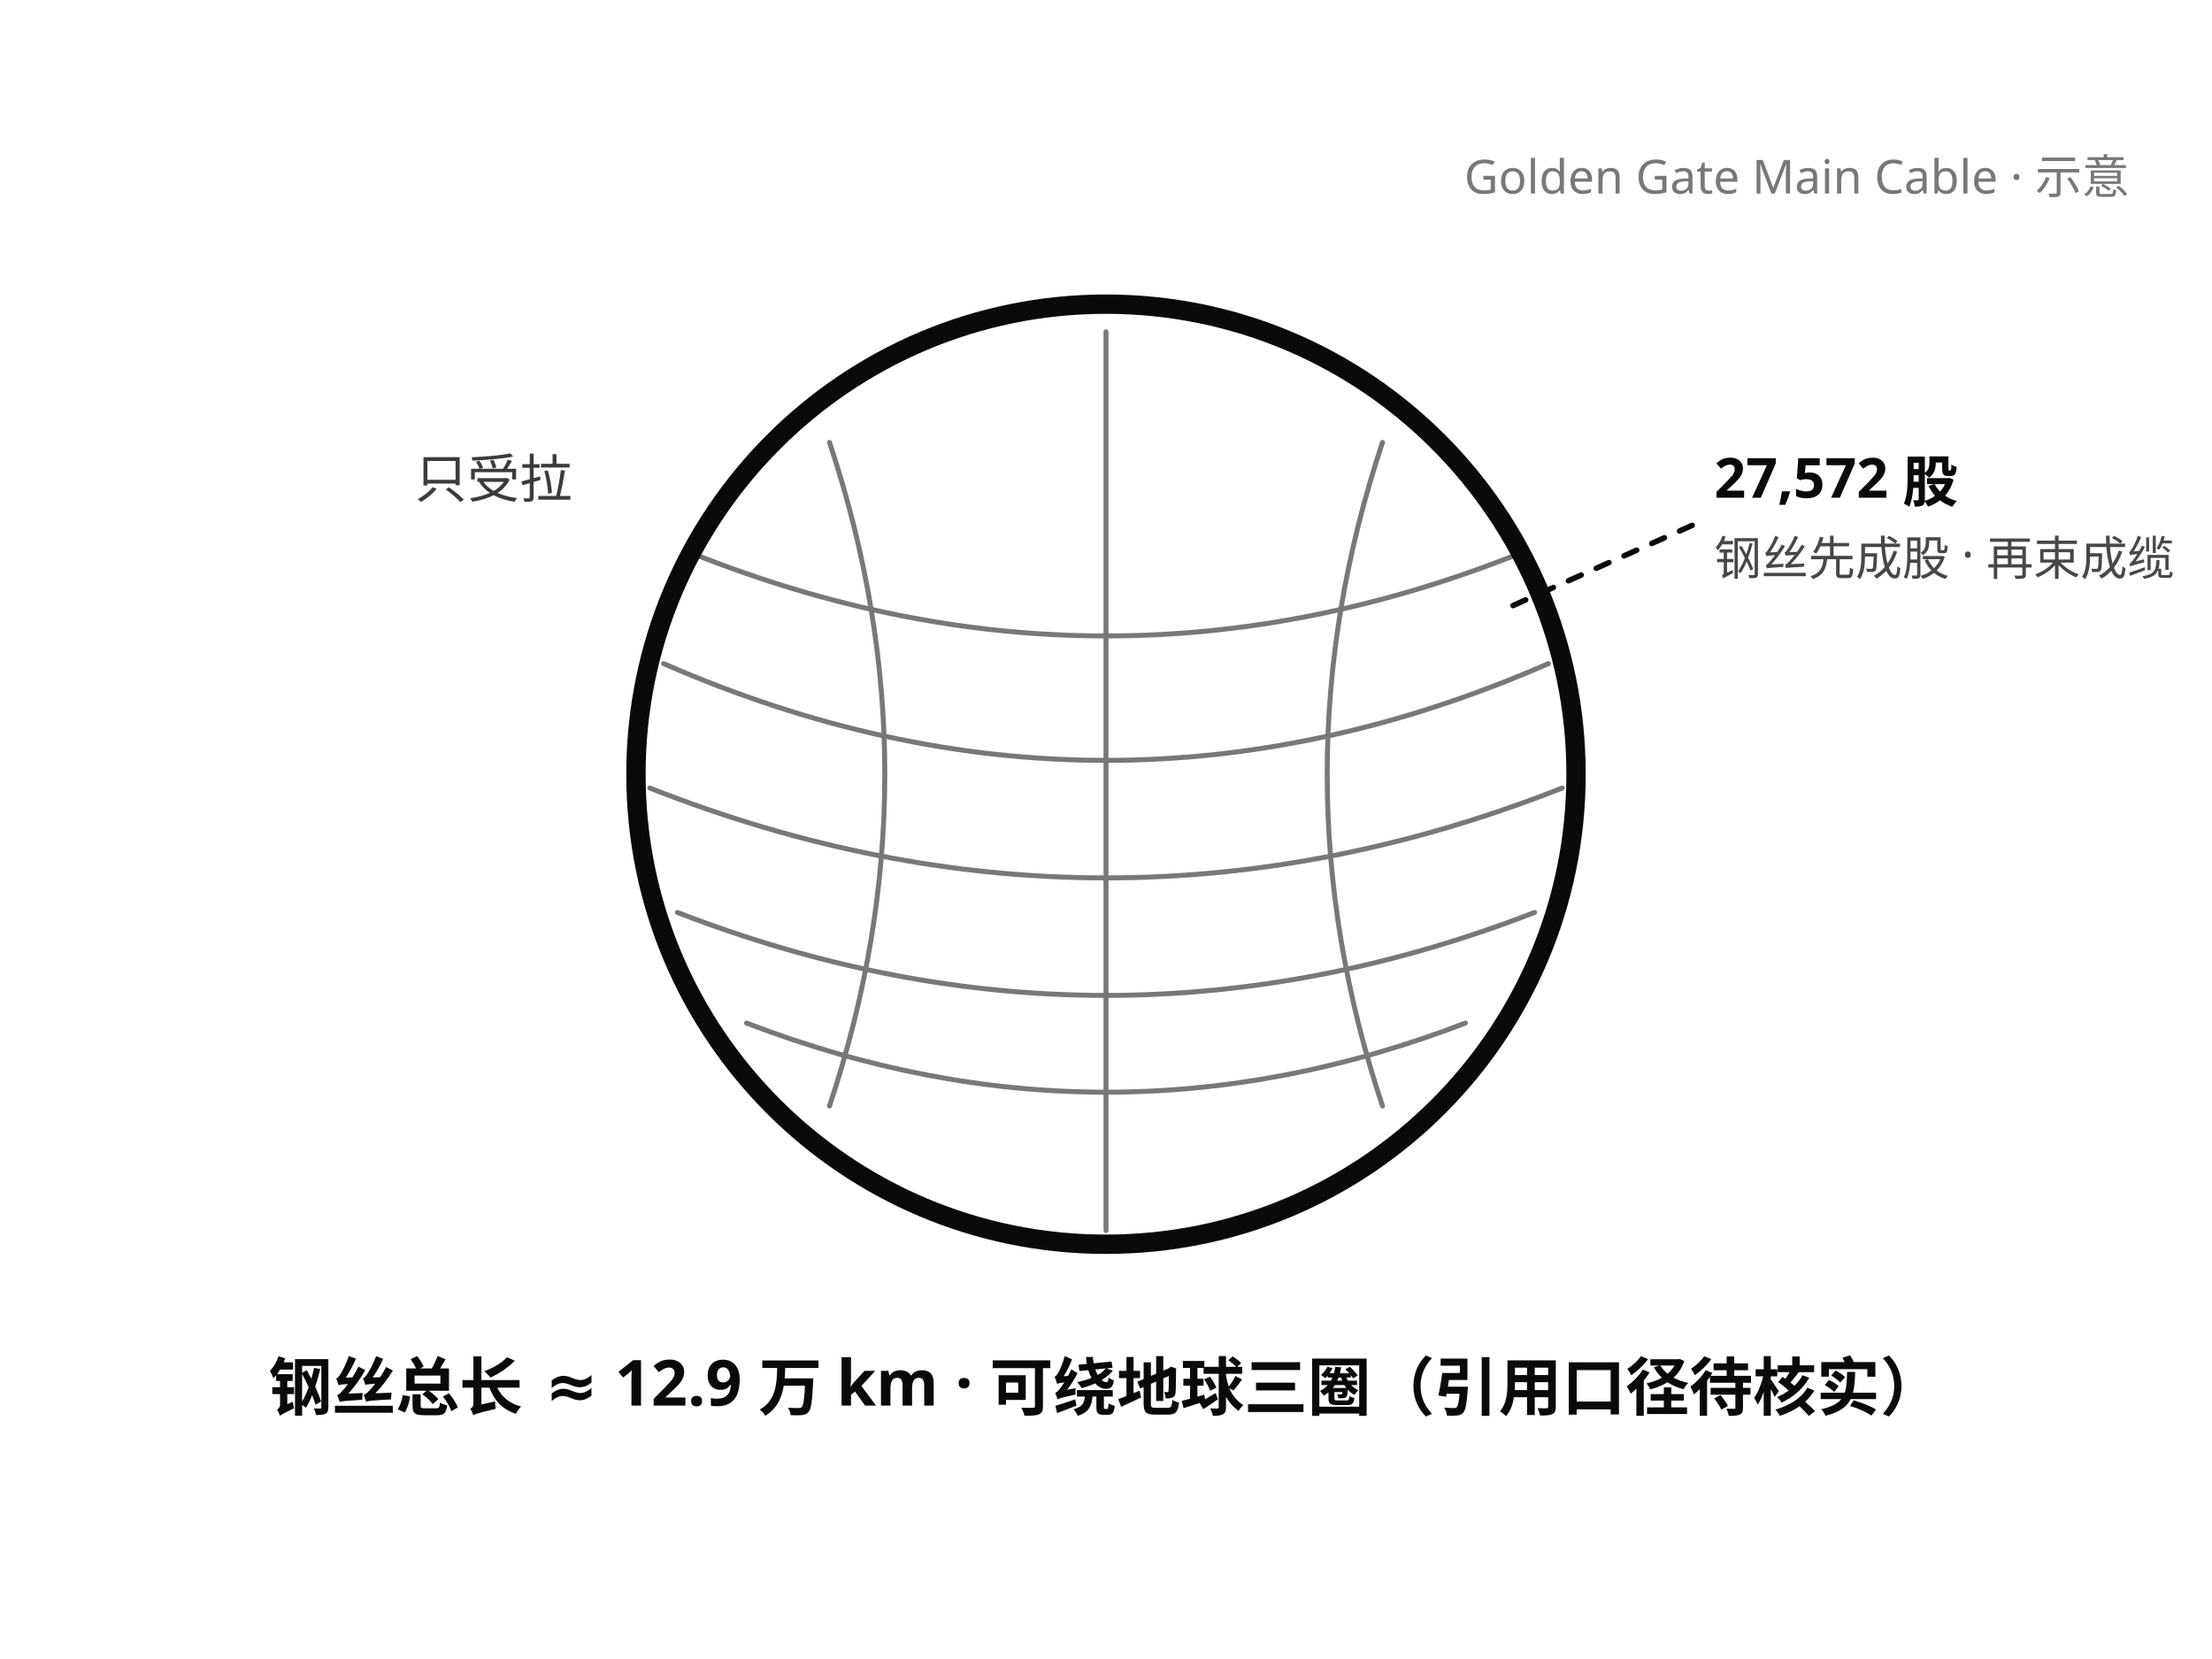
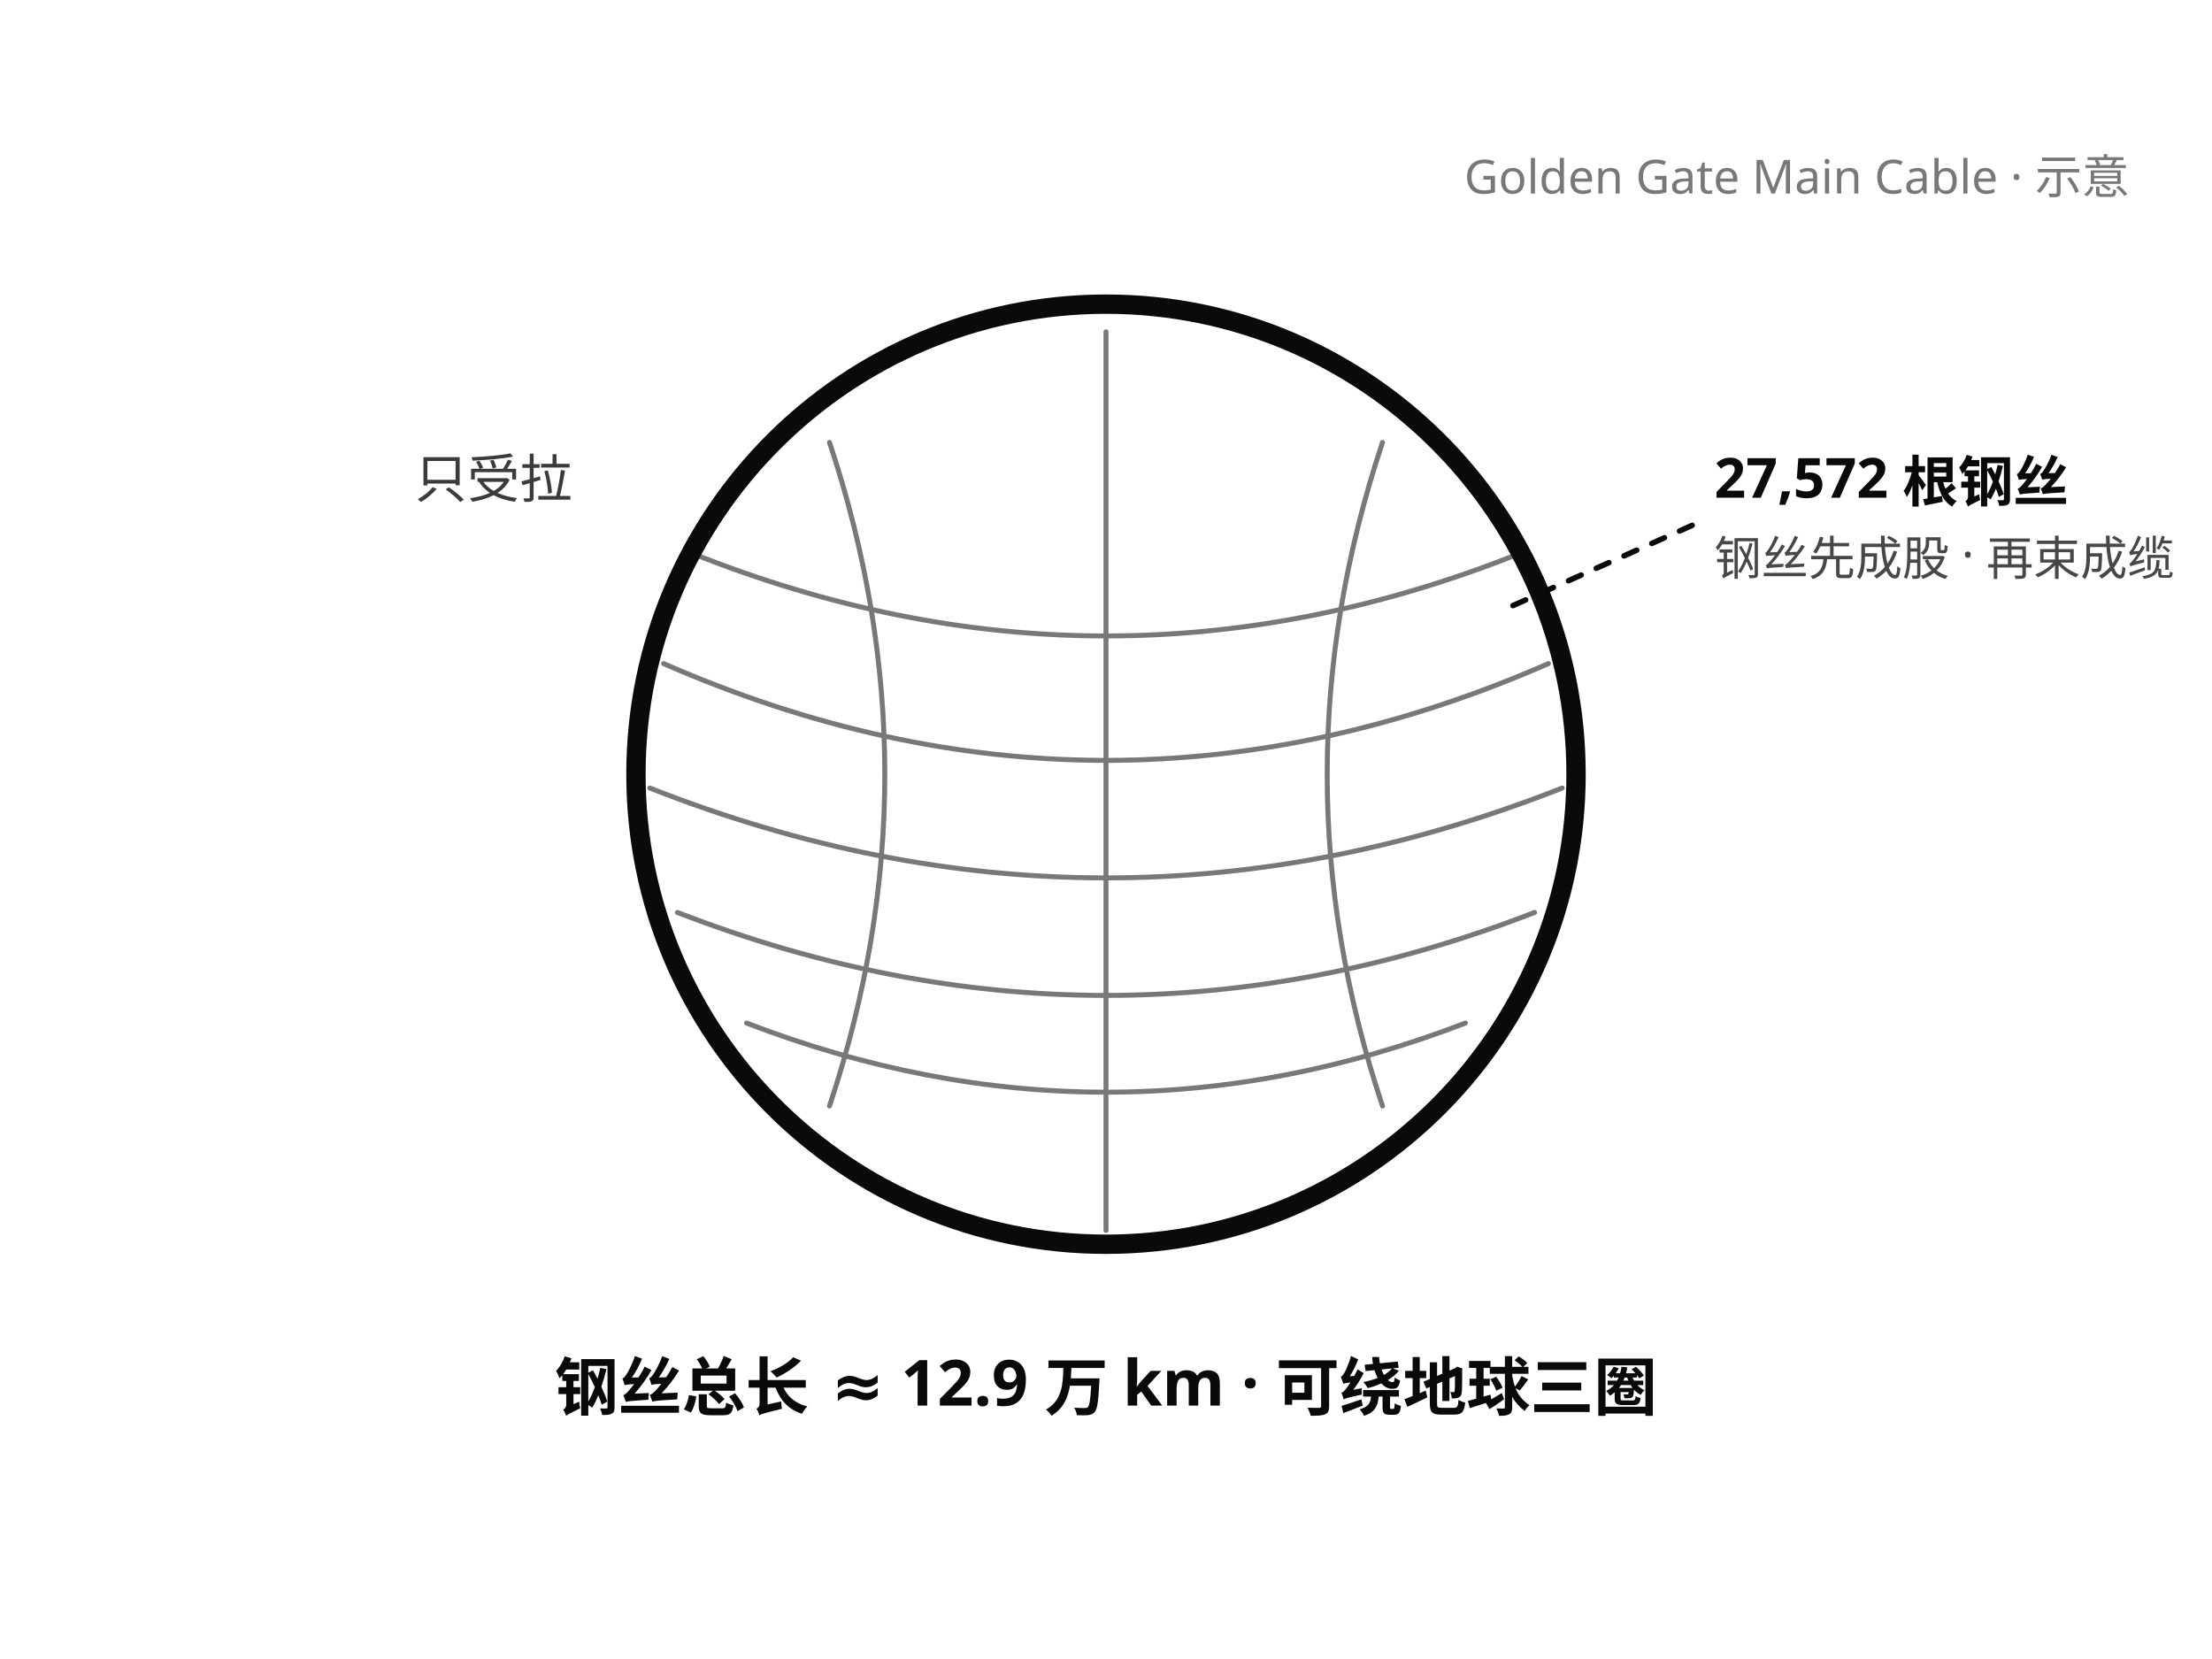
<svg xmlns="http://www.w3.org/2000/svg" viewBox="0 0 800 600" font-family="ui-sans-serif,'Noto Sans SC',sans-serif">
  <g fill="none" stroke-linecap="round">
    <circle cx="400" cy="280" r="170" stroke="#0a0a0b" stroke-width="7" />
    <g stroke="#0a0a0b" stroke-width="1.8" opacity=".55">
      <path d="M250 200 Q 400 260 550 200 M240 240 Q 400 310 560 240 M235 285 Q 400 350 565 285 M245 330 Q 400 390 555 330 M270 370 Q 400 420 530 370" />
      <path d="M300 160 Q 340 280 300 400 M400 120 Q 400 280 400 445 M500 160 Q 460 280 500 400" />
    </g>
-     <text x="620" y="180" fill="#0a0a0b" font-size="20" font-weight="700">27,572 股</text>
+     <text x="620" y="180" fill="#0a0a0b" font-size="20" font-weight="700">27,572 根钢丝</text>
    <text x="620" y="208" fill="#0a0a0b" font-size="17" opacity=".75">钢丝先成股 · 再束成缆</text>
    <path d="M612 190 L 545 220" stroke="#0a0a0b" stroke-width="2" stroke-dasharray="5 6" />
    <text x="150" y="180" fill="#0a0a0b" font-size="19" opacity=".8">只受拉</text>
-     <text x="400" y="510" fill="#0a0a0b" font-size="23" text-anchor="middle" font-weight="700">钢丝总长 ≈ 12.9 万 km · 可绕地球三圈（引用口径待核实）</text>
+     <text x="400" y="510" fill="#0a0a0b" font-size="23" text-anchor="middle" font-weight="700">钢丝总长 ≈ 12.9 万 km · 可绕地球三圈</text>
    <text x="770" y="70" fill="#0a0a0b" font-size="17" text-anchor="end" opacity=".55">Golden Gate Main Cable · 示意</text>
  </g>
</svg>
